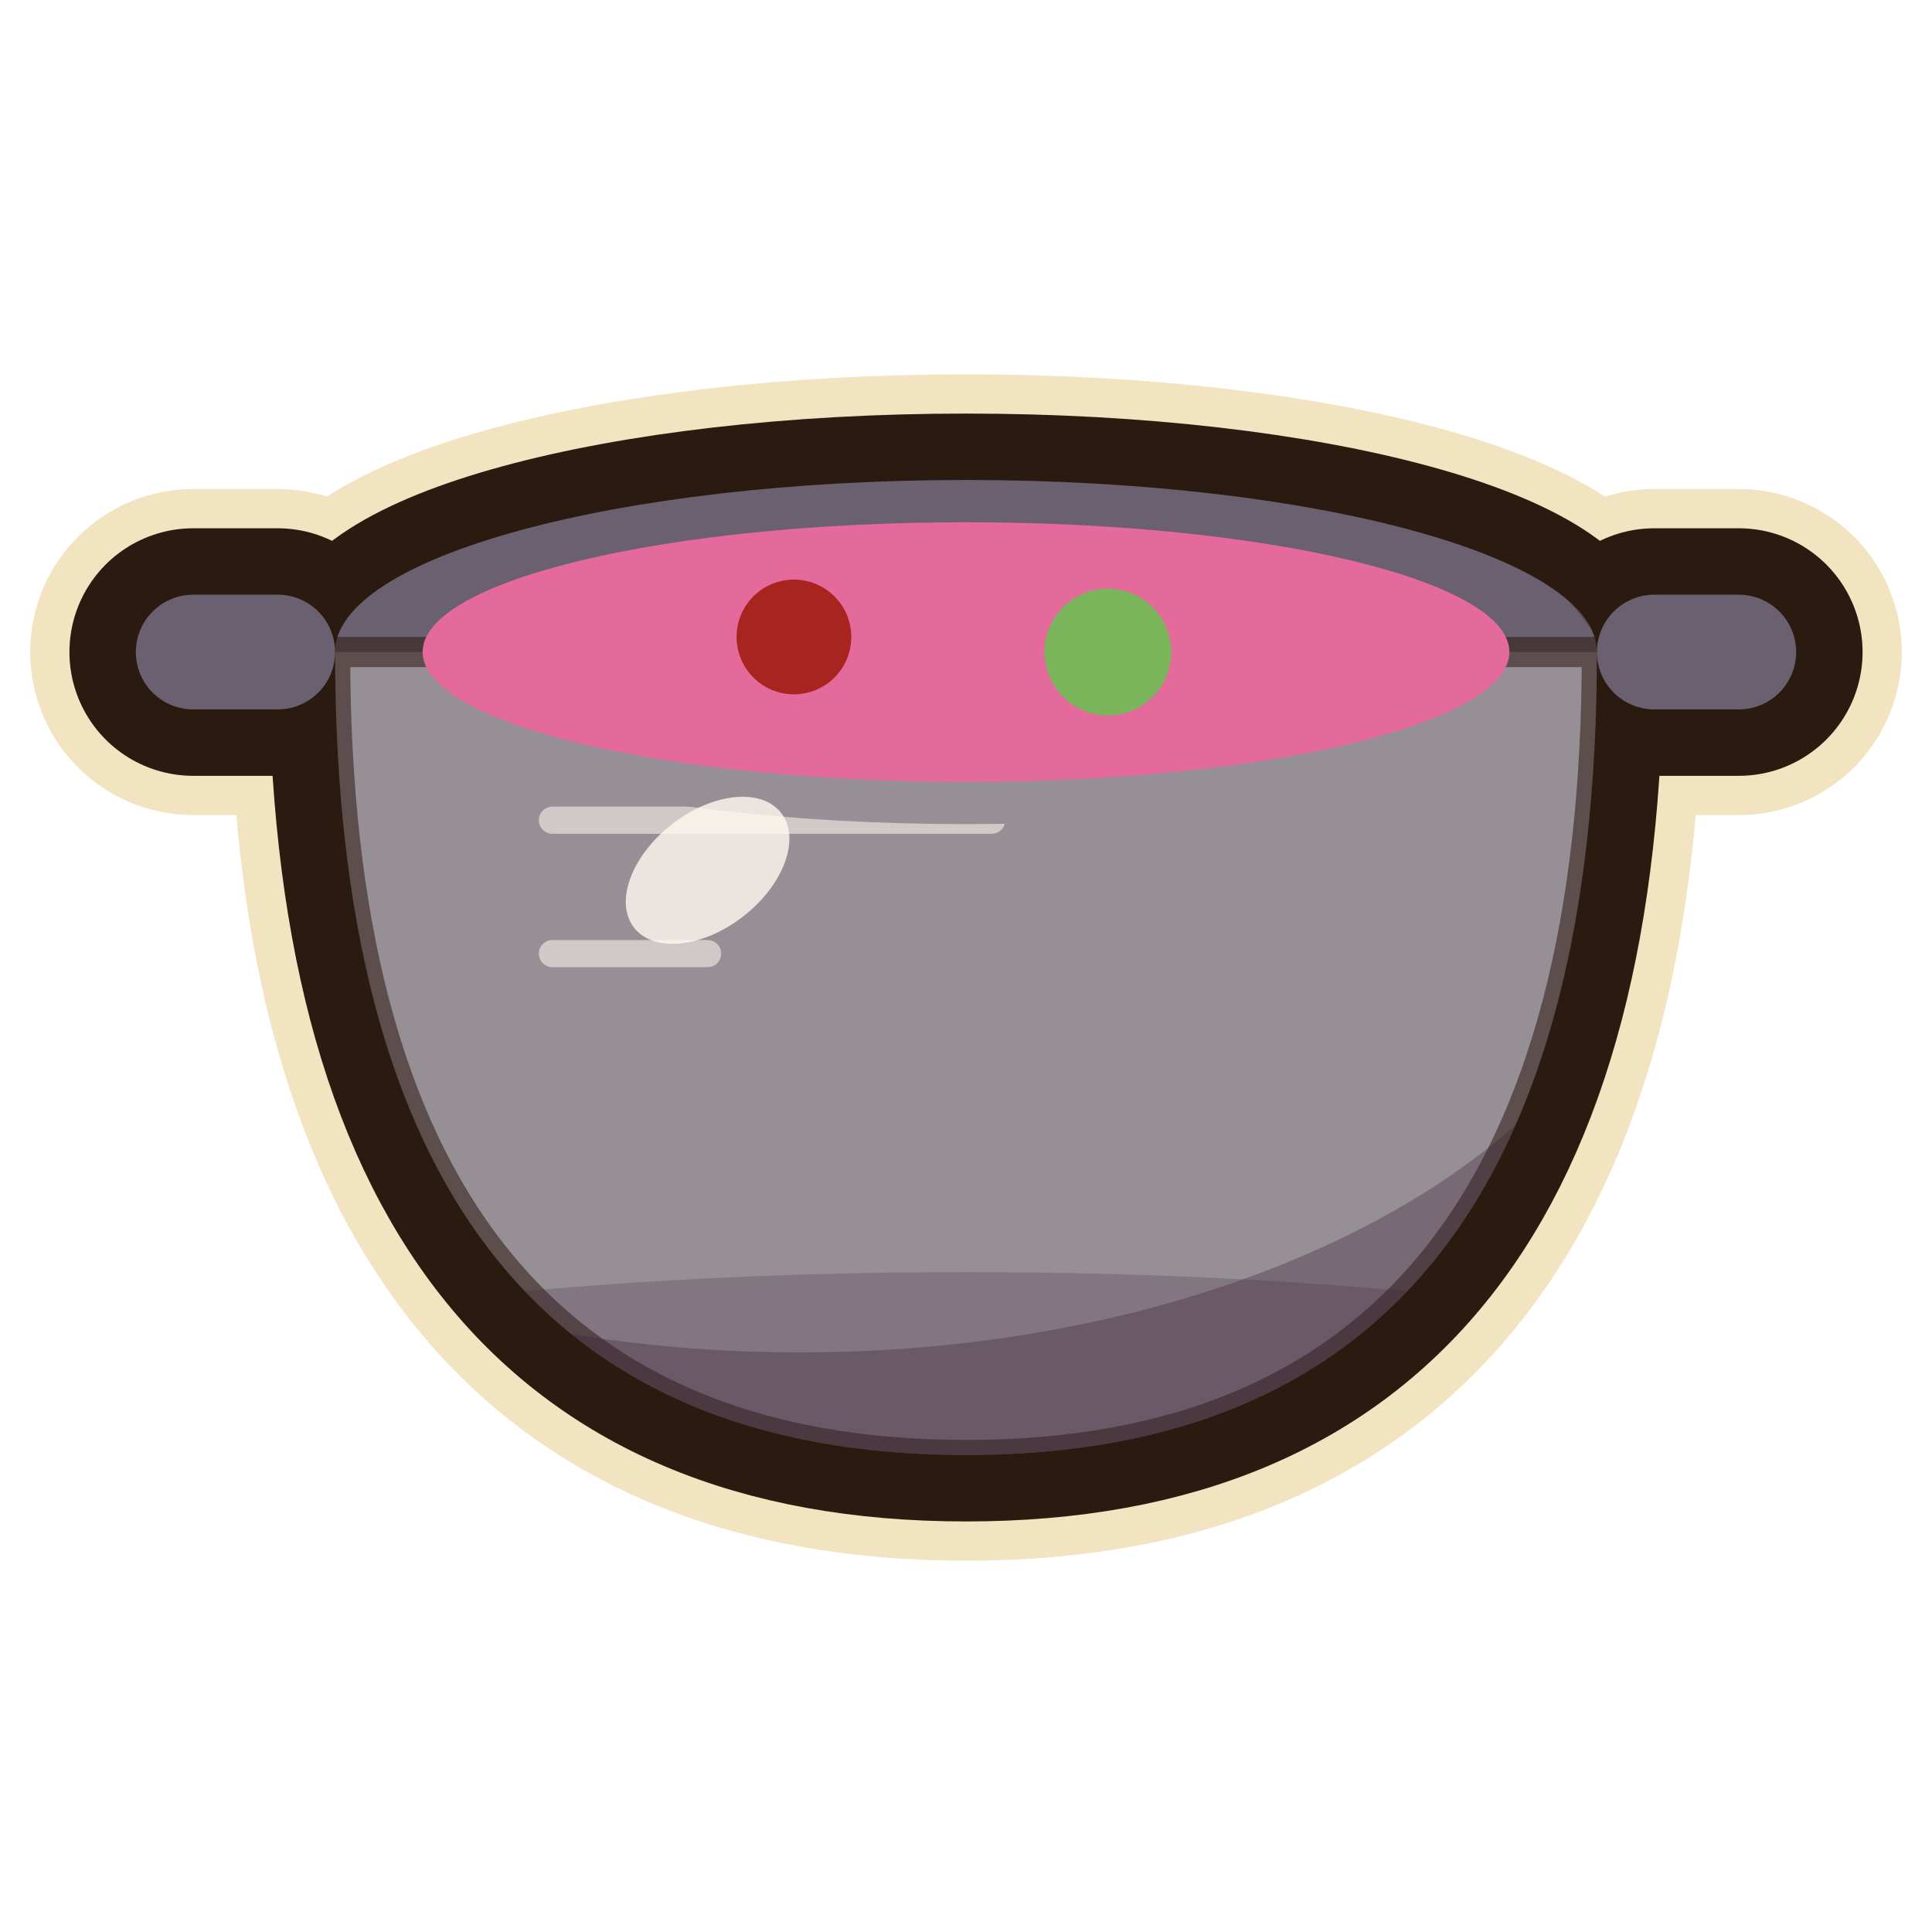
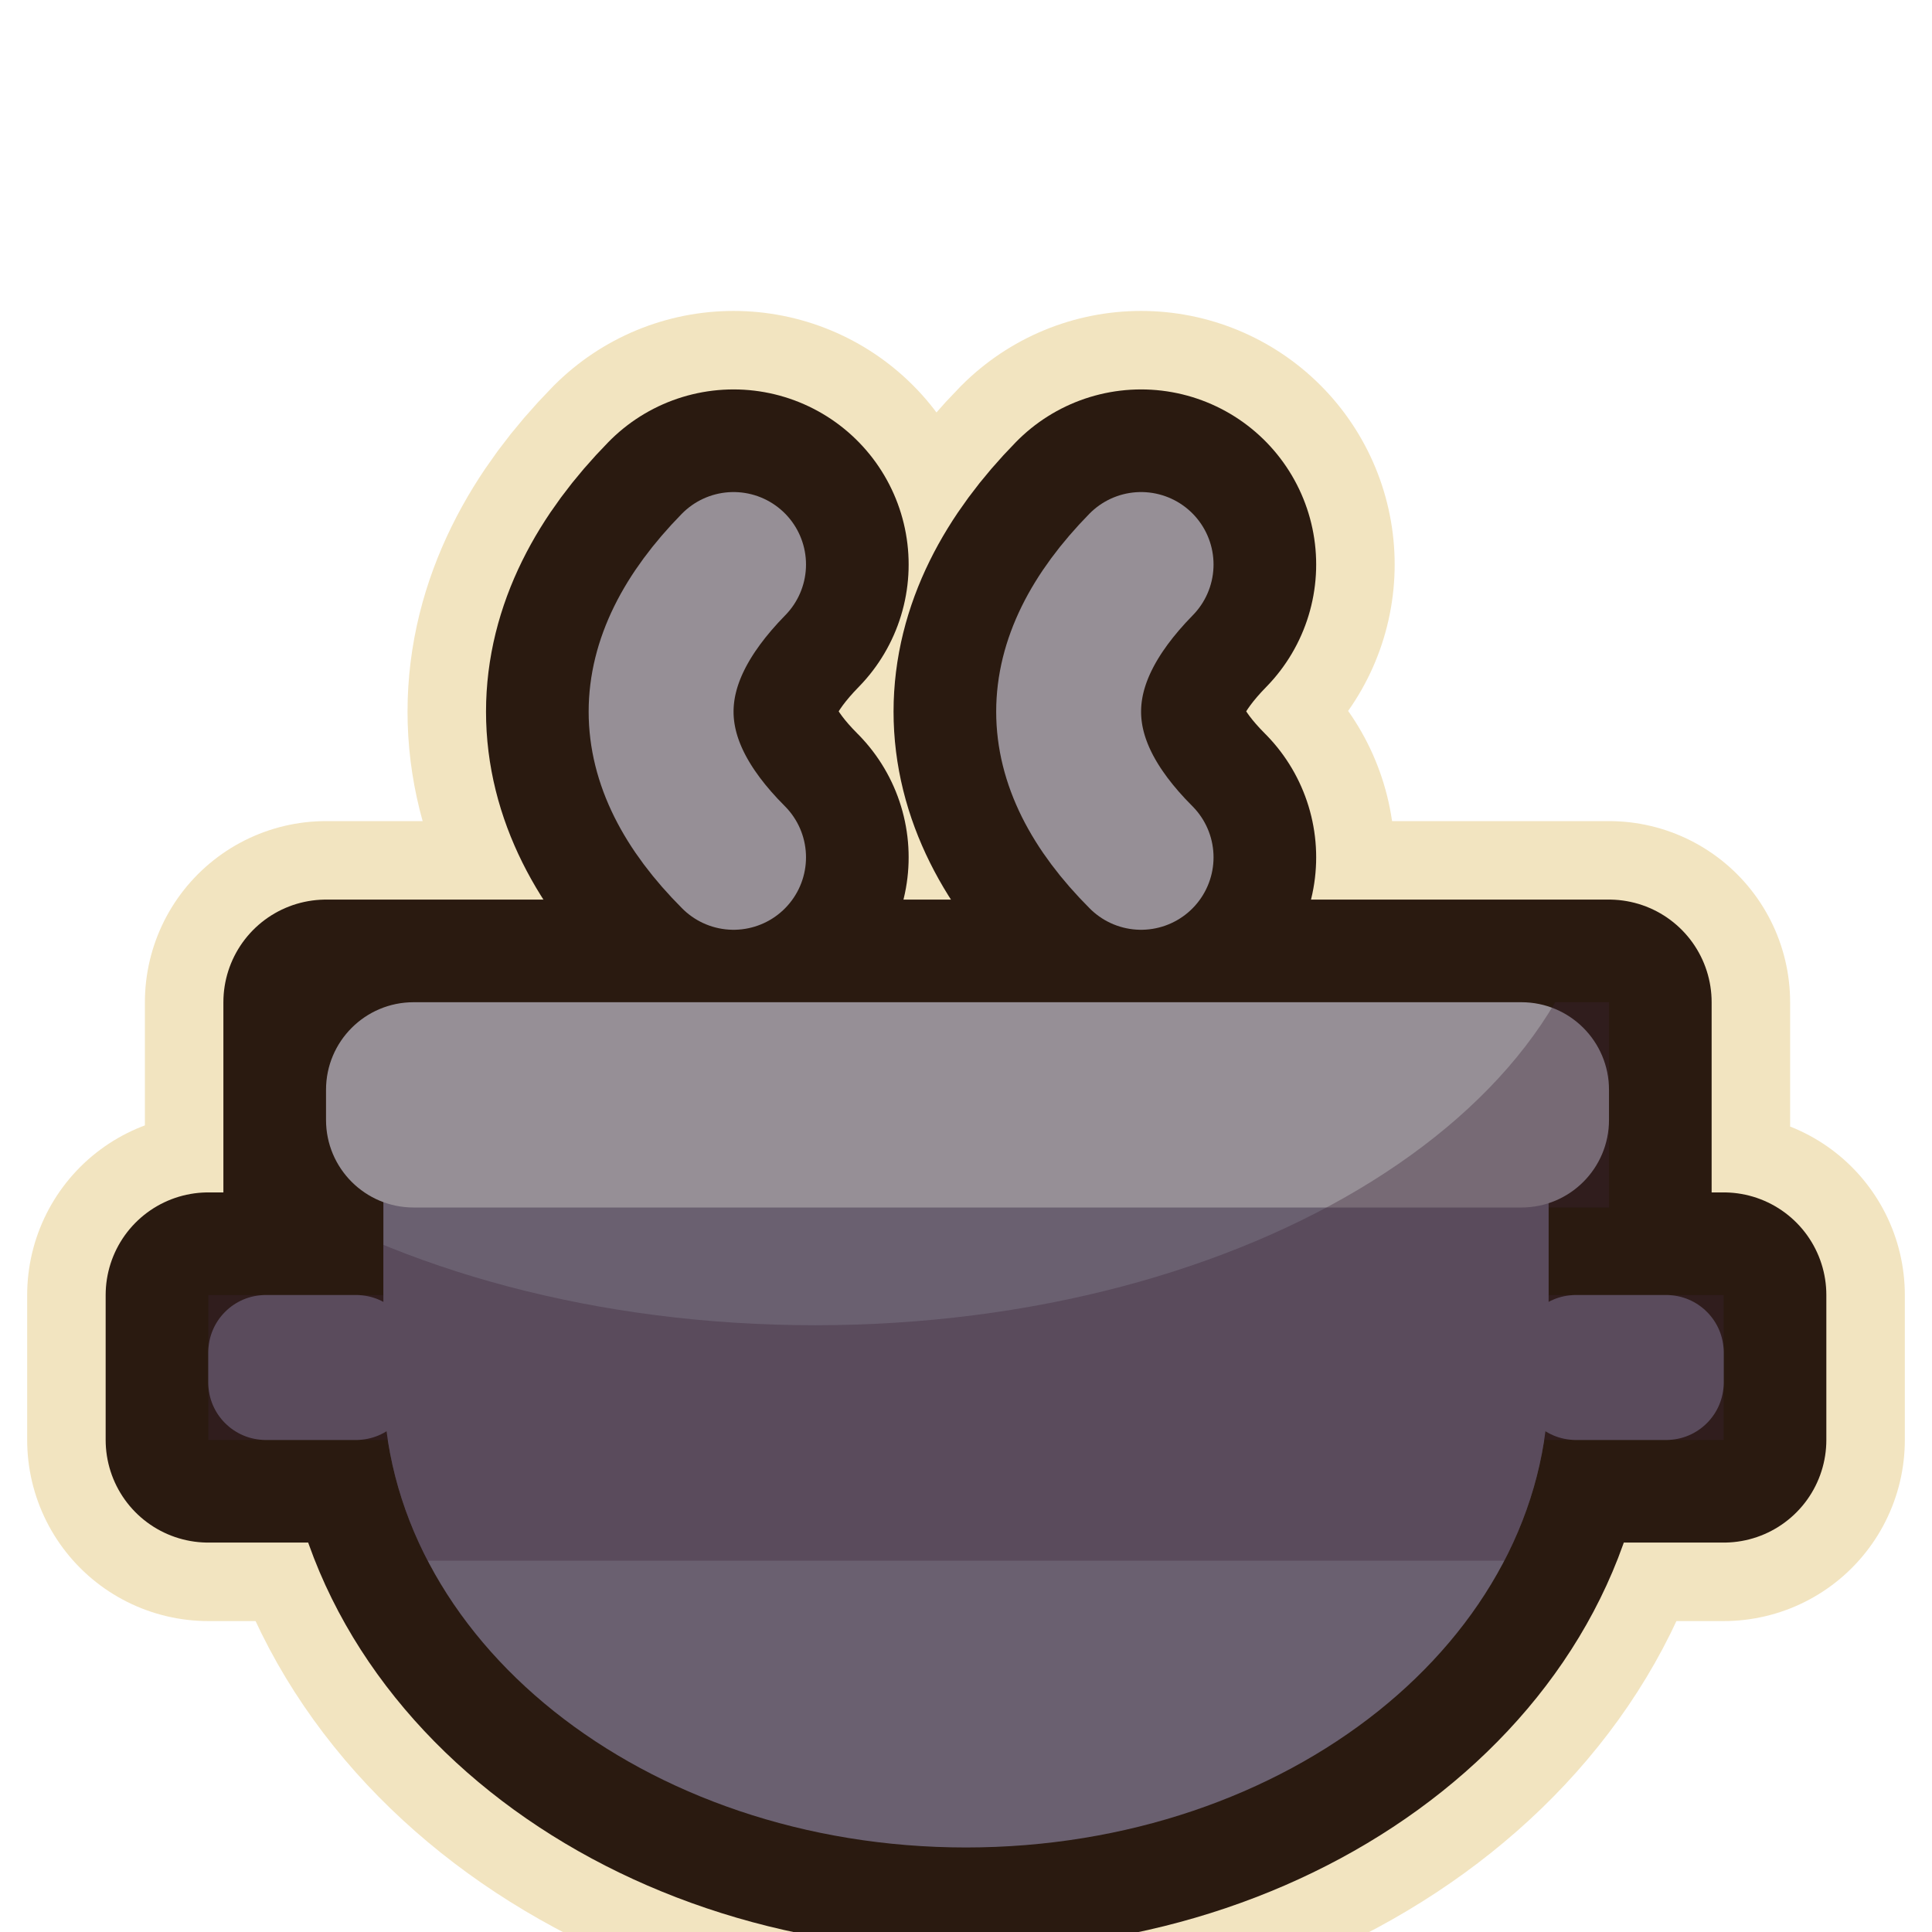
- <svg xmlns="http://www.w3.org/2000/svg" viewBox="0 0 64 64" role="img" aria-label="garden-vegetable-soup (placeholder)">
-   <g fill="#f2e4c0" stroke="#f2e4c0" stroke-linejoin="round" stroke-linecap="round" stroke-width="7">
-     <ellipse cx="32" cy="21.6" rx="20.9" ry="5.7" />
-     <path d="M11.1 21.6q0 26.6 20.9 26.6t20.9-26.6z" />
-     <path d="M9.2 21.6h-2.8M54.8 21.6h2.8" fill="none" stroke-width="10.8" />
+ <svg xmlns="http://www.w3.org/2000/svg" viewBox="0 0 64 64" role="img" aria-label="soup bowl">
+   <g fill="#f2e4c0" stroke="#f2e4c0" stroke-linejoin="round" stroke-linecap="round" stroke-width="12">
+     <path fill="none" stroke-width="16.8" d="M24.3 28.4Q19.5 23.6 24.3 18.7M37.8 28.4Q33 23.6 37.8 18.7" />
+     <path d="M12.7 38H51.3V45.8A19.3 15.4 0 0 1 12.7 45.8Z" />
+     <path d="M10.8 33.2h42.5v6.8h-42.5zM6.9 42.9h6.8v4.8h-6.8zM50.3 42.9h6.8v4.8h-6.8z" />
  </g>
-   <g fill="#2a1a10" stroke="#2a1a10" stroke-linejoin="round" stroke-linecap="round" stroke-width="4.4">
-     <ellipse cx="32" cy="21.6" rx="20.9" ry="5.7" />
-     <path d="M11.1 21.6q0 26.6 20.9 26.6t20.9-26.6z" />
-     <path d="M9.2 21.6h-2.8M54.8 21.6h2.8" fill="none" stroke-width="8.2" />
+   <g fill="#2a1a10" stroke="#2a1a10" stroke-linejoin="round" stroke-linecap="round" stroke-width="6.8">
+     <path fill="none" stroke-width="11.6" d="M24.3 28.4Q19.5 23.6 24.3 18.7M37.8 28.4Q33 23.6 37.8 18.7" />
+     <path d="M12.7 38H51.3V45.8A19.3 15.4 0 0 1 12.7 45.8Z" />
+     <path d="M10.8 33.2h42.5v6.8h-42.5zM6.9 42.9h6.8v4.8h-6.8zM50.3 42.9h6.8v4.8h-6.8z" />
  </g>
-   <ellipse cx="32" cy="21.6" rx="20.9" ry="5.7" fill="#6a6070" />
-   <path d="M11.1 21.6q0 26.6 20.9 26.6t20.9-26.6z" fill="#968f96" stroke="#2a1a10" stroke-width="1" stroke-opacity=".55" stroke-linejoin="round" />
-   <ellipse cx="32" cy="21.6" rx="18" ry="4.3" fill="#e46a9b" />
-   <circle cx="26.3" cy="21.1" r="1.9" fill="#a8241f" />
-   <circle cx="36.7" cy="21.6" r="2.1" fill="#7ab55c" />
-   <path d="M9.2 21.6h-2.8M54.8 21.6h2.8" stroke="#6a6070" stroke-width="3.8" stroke-linecap="round" />
+   <path fill="none" stroke="#968f96" stroke-linecap="round" stroke-linejoin="round" stroke-width="4.8" d="M24.3 28.4Q19.5 23.6 24.3 18.7M37.8 28.4Q33 23.6 37.8 18.7" />
+   <path d="M12.7 38H51.3V45.8A19.3 15.4 0 0 1 12.7 45.8Z" fill="#6a6070" />
+   <rect x="10.8" y="33.2" width="42.5" height="6.8" rx="2.9" fill="#968f96" />
+   <rect x="6.9" y="42.9" width="6.8" height="4.8" rx="1.9" fill="#6a6070" />
+   <rect x="50.3" y="42.9" width="6.8" height="4.8" rx="1.9" fill="#6a6070" />
  <defs>
    <clipPath id="hl-ico-soup-bowl">
-       <ellipse cx="32" cy="21.6" rx="20.9" ry="5.7" />
-       <path d="M11.1 21.6q0 26.6 20.9 26.6t20.9-26.6z" />
+       <path d="M12.7 38H51.3V45.8A19.3 15.4 0 0 1 12.7 45.8Z" />
+       <path d="M10.8 33.2h42.5v6.8h-42.5zM6.9 42.9h6.8v4.8h-6.8zM50.3 42.9h6.8v4.8h-6.8z" />
    </clipPath>
  </defs>
-   <path d="M.5 11.9h63v40.8h-63zM-2.1 34.6a37.4 22.3 0 1 0 74.8 0a37.4 22.3 0 1 0-74.8 0z" fill="#fff1c8" opacity=".26" fill-rule="evenodd" clip-path="url(#hl-ico-soup-bowl)" />
-   <path d="M.5 11.9h63v40.8h-63zM-2.1 27.7a28.6 17.1 0 1 0 57.2 0a28.6 17.1 0 1 0-57.2 0z" fill="#3a2236" opacity=".34" fill-rule="evenodd" clip-path="url(#hl-ico-soup-bowl)" />
-   <ellipse cx="32" cy="48.7" rx="34.1" ry="6.56" fill="#3a2236" opacity=".22" clip-path="url(#hl-ico-soup-bowl)" />
-   <path clip-path="url(#hl-ico-soup-bowl)" fill="none" stroke-linecap="round" stroke-width="0.9" d="M18.3 27.17h14.55M18.3 31.59h5.14" stroke="#fffaf0" opacity=".55" />
-   <ellipse cx="23.44" cy="28.83" rx="3.09" ry="1.93" fill="#fffaf0" opacity=".8" transform="rotate(-38 23.44 28.83)" clip-path="url(#hl-ico-soup-bowl)" />
+   <path d="M2.9 12.3h58.2v39.4h-58.2zM.9 27.6a26.1 16.3 0 1 0 52.2 0a26.1 16.3 0 1 0-52.2 0z" fill="#3a2236" opacity=".34" fill-rule="evenodd" clip-path="url(#hl-ico-soup-bowl)" />
</svg>
